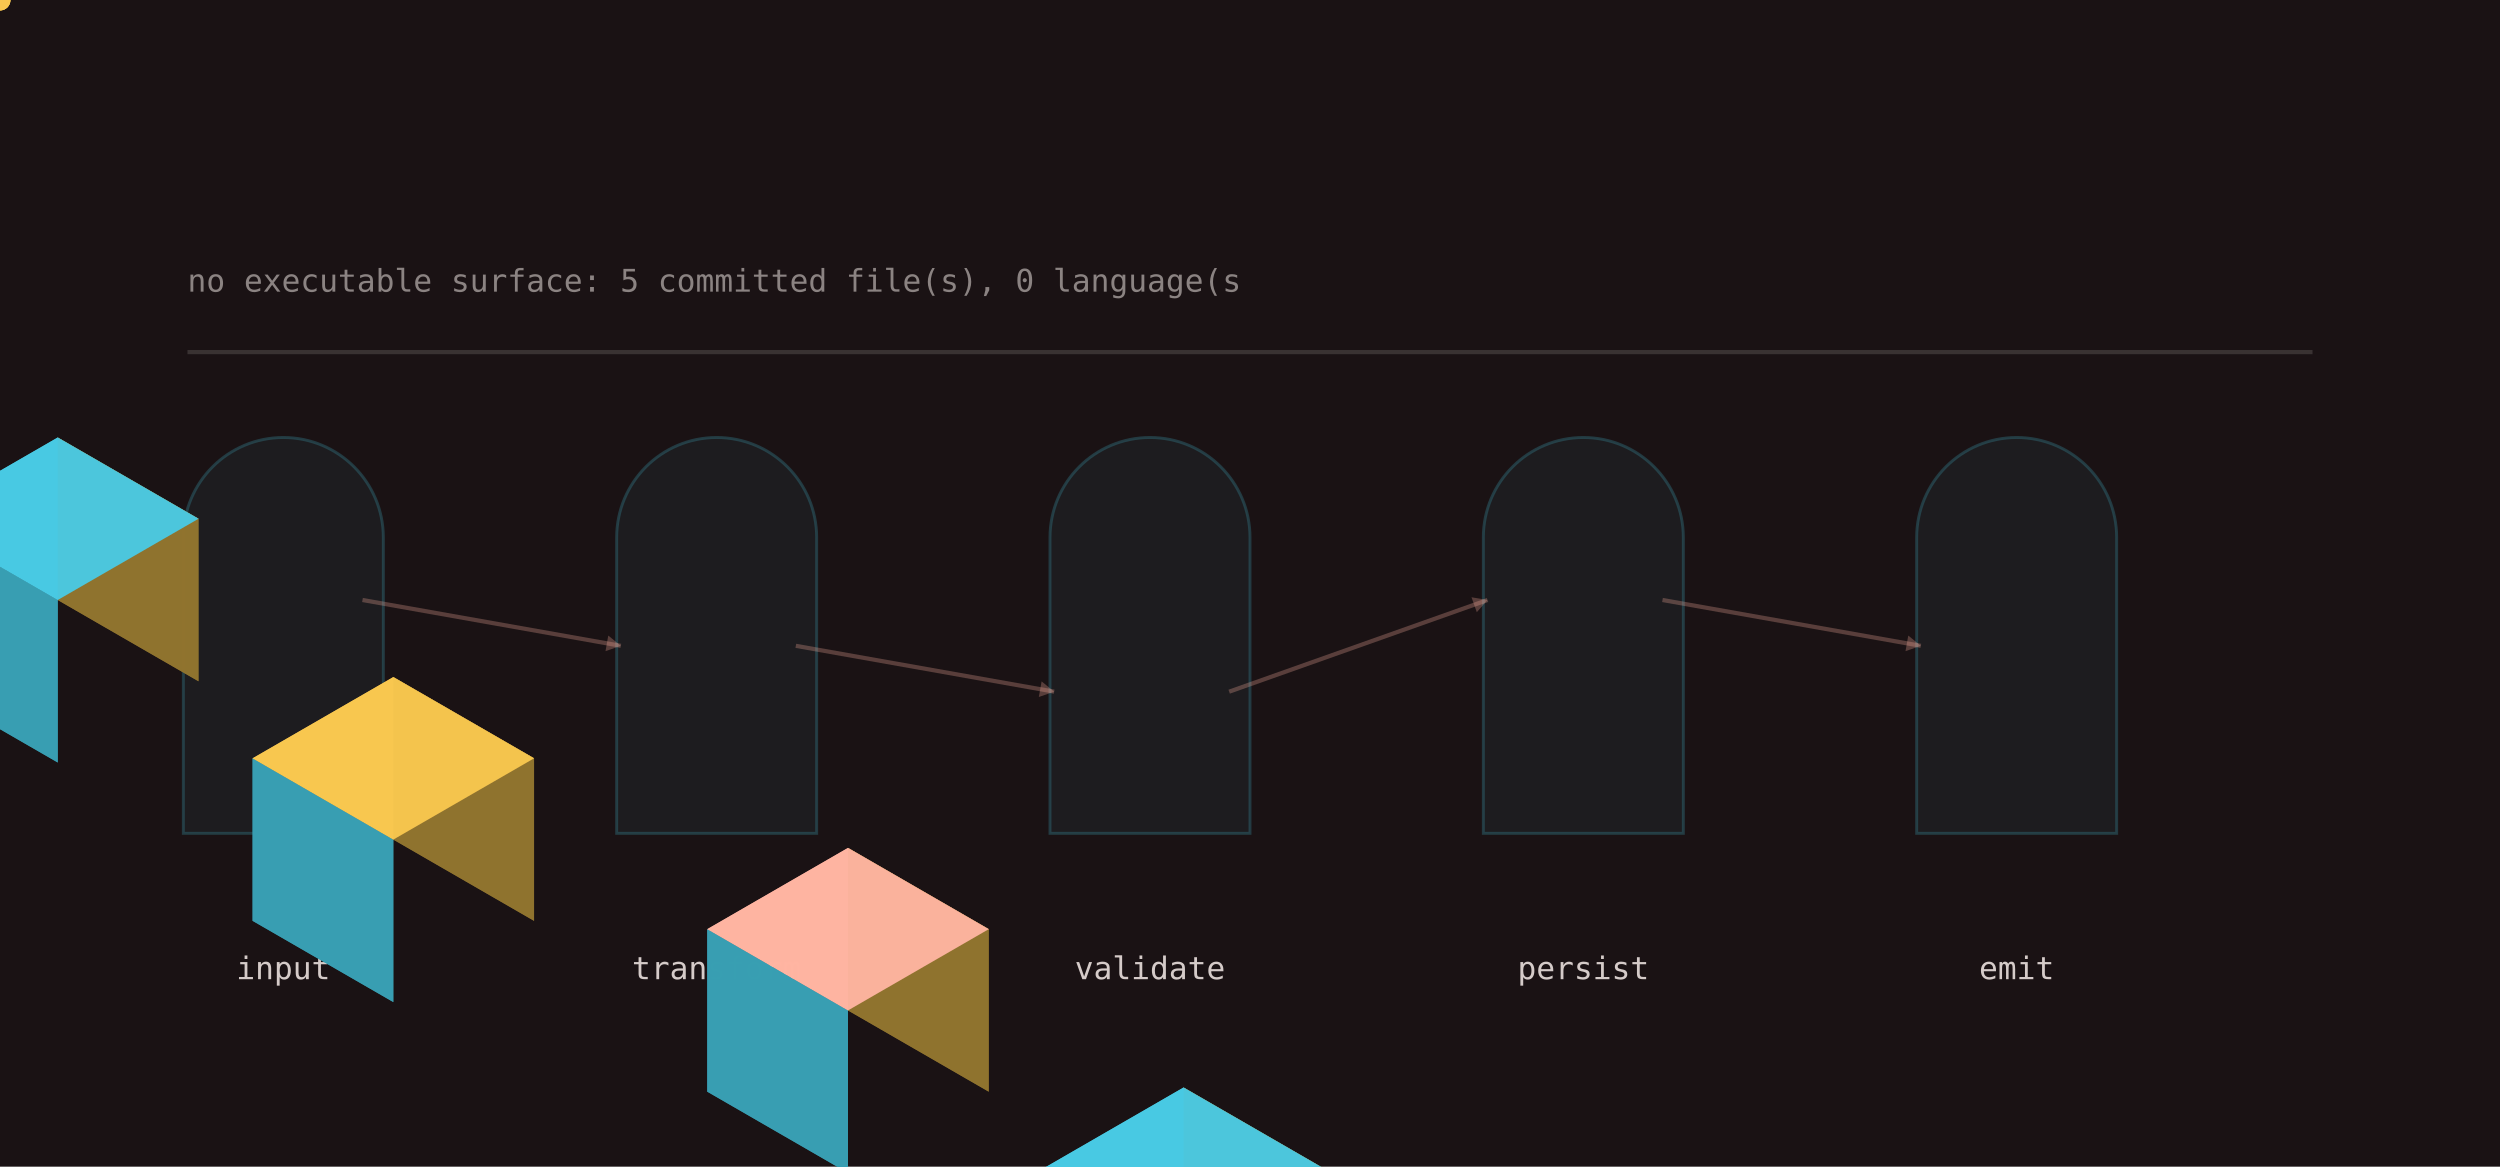
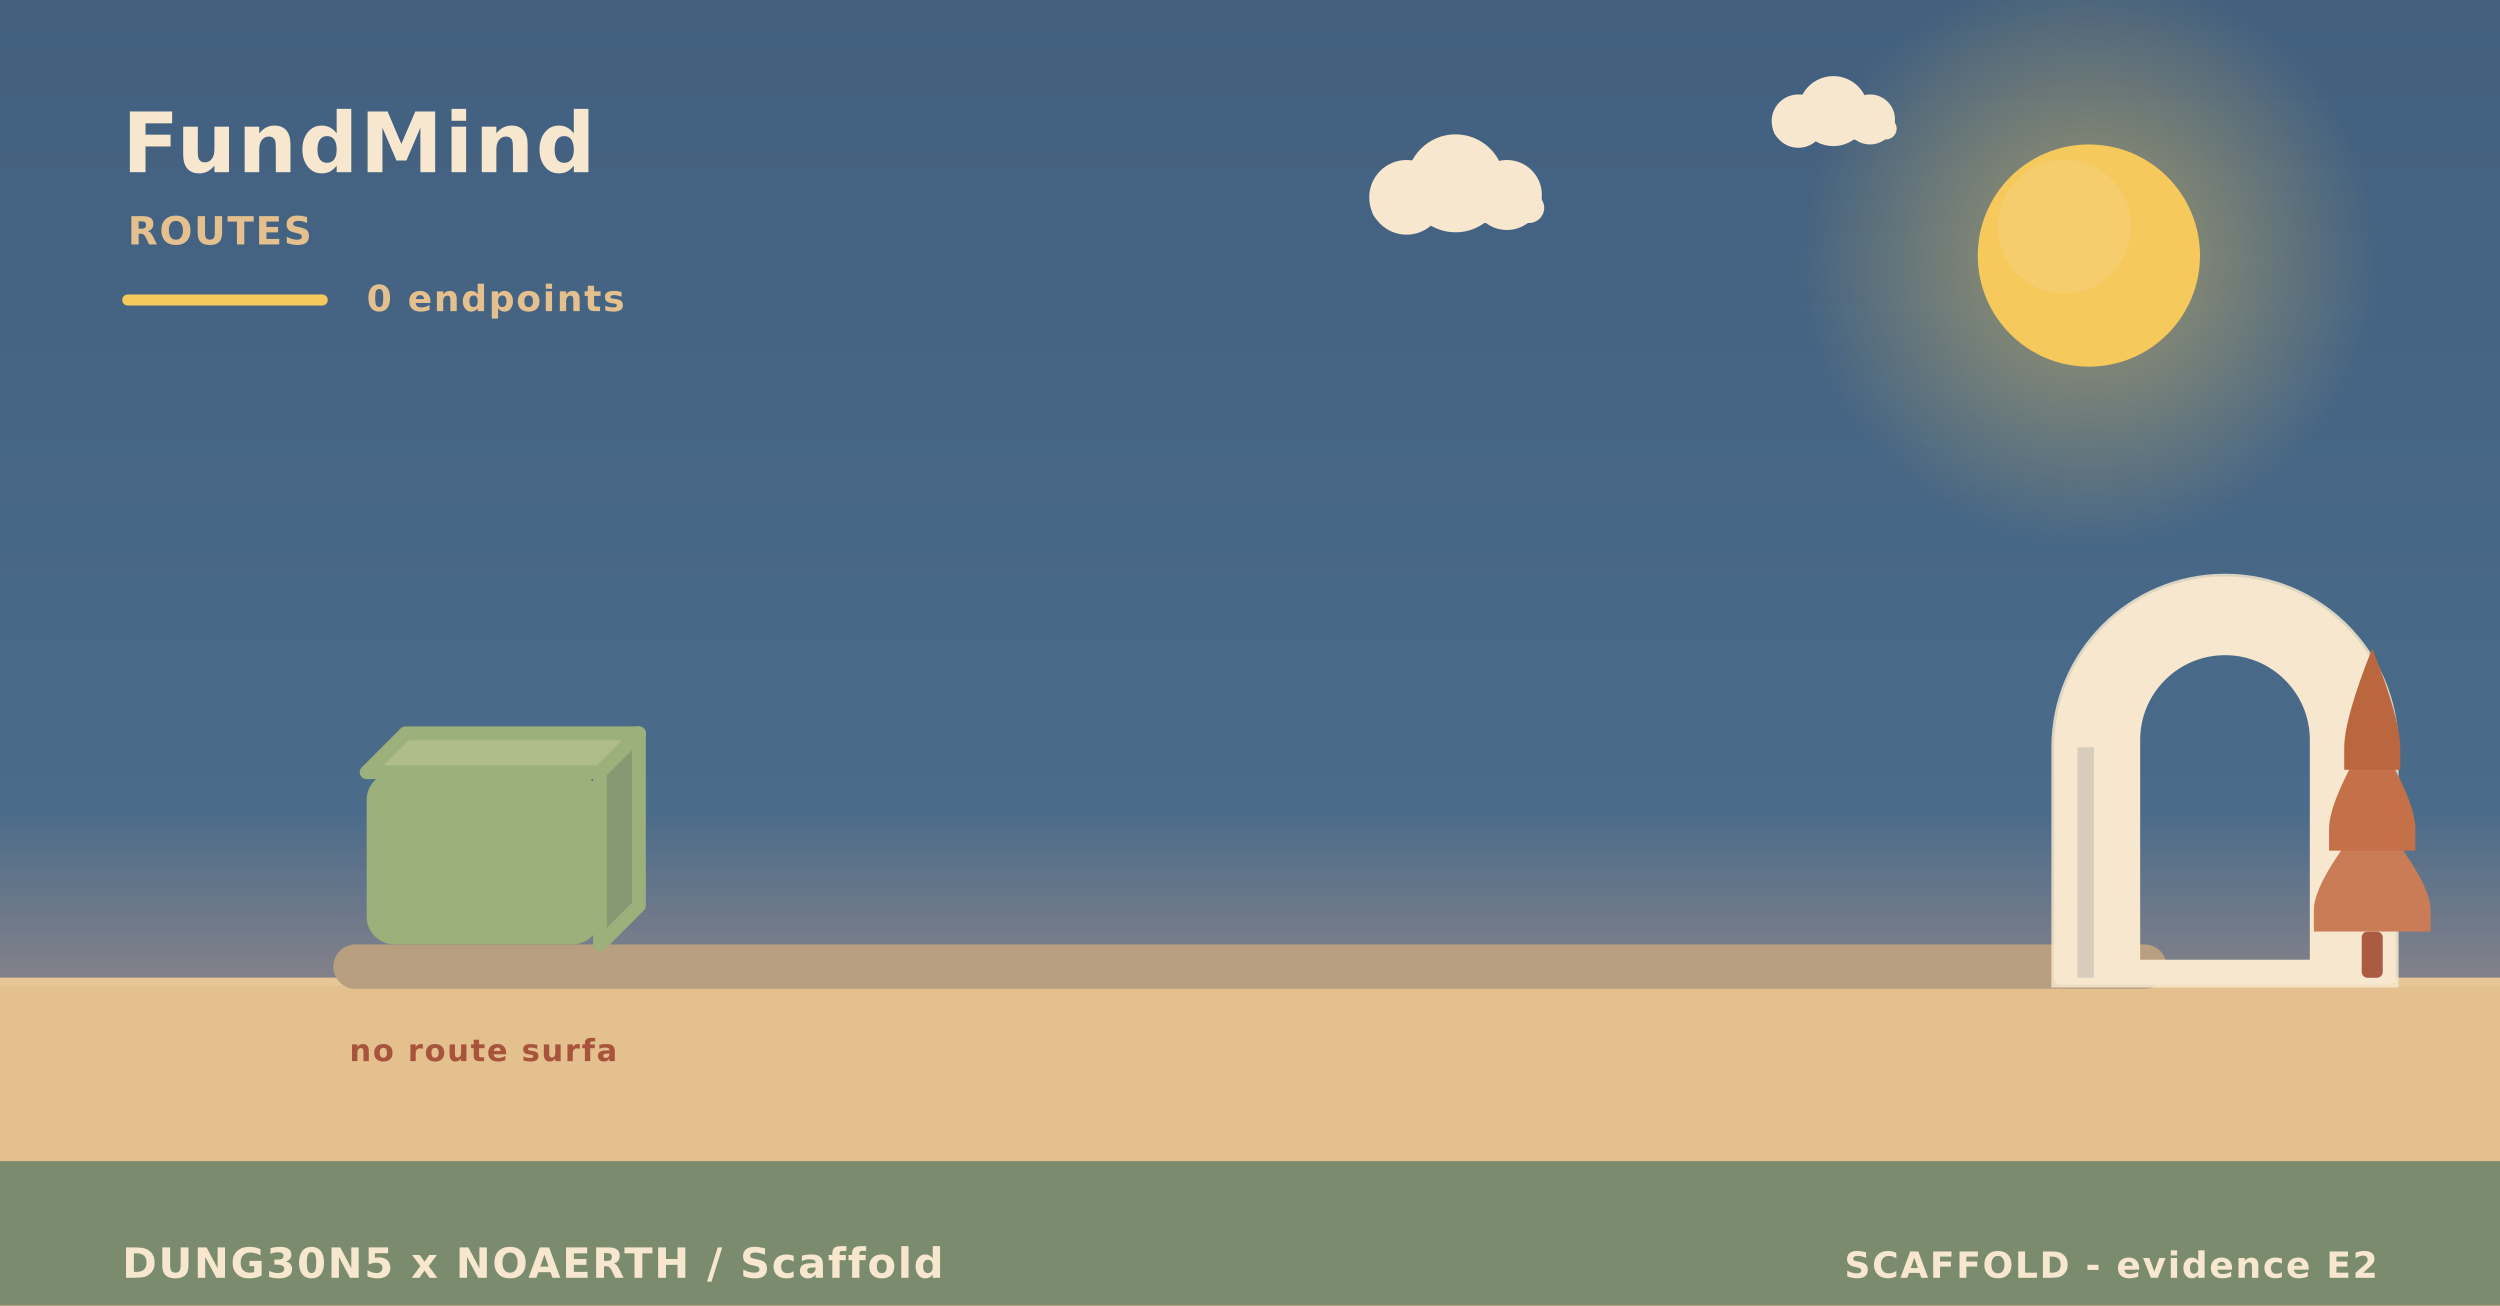
- <svg xmlns="http://www.w3.org/2000/svg" viewBox="0 0 1200 560" width="1200" height="560" role="img" aria-label="FundMind data flow">
-   <rect width="1200" height="560" fill="#1a1214" />
-   <defs>
-     <linearGradient id="gf" x1="0" y1="0" x2="1" y2="1">
-       <stop offset="0%" stop-color="#ffb4a2" />
-       <stop offset="100%" stop-color="#48cae4" />
-     </linearGradient>
-   </defs>
-   <path d="M88.00,400.00 L88.00,258.00 A48.00,48.00 0 0 1 184.00,258.00 L184.00,400.00 Z" fill="rgba(72,202,228,0.100)" opacity="0.55" stroke="rgba(72,202,228,0.400)" stroke-width="1.4" />
-   <polygon points="-133.37,173.00 -65.82,212.00 -65.82,134.00 -133.37,95.00" fill="#90732e" opacity="0.95" />
-   <polygon points="-200.92,212.00 -133.37,251.00 -133.37,173.00 -200.92,134.00" fill="#389eb2" opacity="0.95" />
-   <polygon points="-133.37,95.00 -65.82,134.00 -133.37,173.00 -200.92,134.00" fill="#ffb4a2" opacity="0.95" />
+ <svg xmlns="http://www.w3.org/2000/svg" width="900" height="470" viewBox="0 0 900 470" role="img" aria-label="FundMind - how data moves">
+   <linearGradient id="skyd" x1="0" y1="0" x2="0" y2="1">
+     <stop offset="0" stop-color="#425f7e" />
+     <stop offset="0.62" stop-color="#4a6b8a" />
+     <stop offset="1" stop-color="#f3ad8a" />
+   </linearGradient>
+   <rect width="900" height="470" fill="url(#skyd)" />
+   <radialGradient id="sund">
+     <stop offset="0.35" stop-color="#f5c95c" stop-opacity="0.34" />
+     <stop offset="1" stop-color="#f5c95c" stop-opacity="0" />
+   </radialGradient>
+   <circle cx="752" cy="92" r="104" fill="url(#sund)" />
+   <circle cx="752" cy="92" r="40" fill="#f5c95c" />
+   <circle cx="743.2" cy="81.6" r="24" fill="#f5d27e" opacity="0.5" />
  <g>
-     <polygon points="-133.37,173.00 -65.82,212.00 -65.82,134.00 -133.37,95.00" fill="#90732e" opacity="0.95" />
-     <polygon points="-200.92,212.00 -133.37,251.00 -133.37,173.00 -200.92,134.00" fill="#389eb2" opacity="0.95" />
-     <polygon points="-133.37,95.00 -65.82,134.00 -133.37,173.00 -200.92,134.00" fill="#ffb4a2" opacity="0.95" />
-     <animate attributeName="opacity" values="0.25;1.0;0.25" dur="3.708s" begin="0.0s" repeatCount="indefinite" />
+     <circle cx="524" cy="66" r="17.64" fill="#f6e7ce" />
+     <circle cx="506.36" cy="71.04" r="13.44" fill="#f6e7ce" />
+     <circle cx="542.48" cy="70.2" r="12.6" fill="#f6e7ce" />
+     <rect x="493.76" y="69.36" width="62.16" height="10.92" rx="5.46" fill="#f6e7ce" />
+     <animateTransform attributeName="transform" type="translate" values="0 0;24 0;0 0" dur="36s" begin="0s" repeatCount="indefinite" />
  </g>
-   <text x="136" y="470" font-family="ui-monospace,Menlo,monospace" font-size="15" fill="rgba(253,244,240,0.820)" text-anchor="middle">input</text>
-   <path d="M296.00,400.00 L296.00,258.00 A48.00,48.00 0 0 1 392.00,258.00 L392.00,400.00 Z" fill="rgba(72,202,228,0.100)" opacity="0.55" stroke="rgba(72,202,228,0.400)" stroke-width="1.4" />
-   <polygon points="27.71,288.00 95.26,327.00 95.26,249.00 27.71,210.00" fill="#90732e" opacity="0.95" />
-   <polygon points="-39.84,327.00 27.71,366.00 27.71,288.00 -39.84,249.00" fill="#389eb2" opacity="0.95" />
-   <polygon points="27.71,210.00 95.26,249.00 27.71,288.00 -39.84,249.00" fill="#48cae4" opacity="0.95" />
  <g>
-     <polygon points="27.71,288.00 95.26,327.00 95.26,249.00 27.71,210.00" fill="#90732e" opacity="0.95" />
-     <polygon points="-39.84,327.00 27.71,366.00 27.71,288.00 -39.84,249.00" fill="#389eb2" opacity="0.95" />
-     <polygon points="27.71,210.00 95.26,249.00 27.71,288.00 -39.84,249.00" fill="#48cae4" opacity="0.95" />
-     <animate attributeName="opacity" values="0.25;1.0;0.25" dur="3.708s" begin="0.4s" repeatCount="indefinite" />
+     <circle cx="660" cy="40" r="12.6" fill="#f6e7ce" />
+     <circle cx="647.4" cy="43.6" r="9.6" fill="#f6e7ce" />
+     <circle cx="673.2" cy="43" r="9" fill="#f6e7ce" />
+     <rect x="638.4" y="42.4" width="44.4" height="7.8" rx="3.9" fill="#f6e7ce" />
+     <animateTransform attributeName="transform" type="translate" values="0 0;-18 0;0 0" dur="46s" begin="3s" repeatCount="indefinite" />
  </g>
-   <text x="344" y="470" font-family="ui-monospace,Menlo,monospace" font-size="15" fill="rgba(253,244,240,0.820)" text-anchor="middle">transform</text>
-   <line x1="174.00" y1="288.00" x2="298.00" y2="310.00" stroke="rgba(255,180,162,0.500)" stroke-width="2.00" opacity="0.55" />
-   <polygon points="298.00,310.00 291.97,305.07 290.64,312.55" fill="rgba(255,180,162,0.500)" opacity="0.55" />
-   <g opacity="0.9">
-     <circle cx="0.00" cy="0.00" r="5.00" fill="#f9c74f" opacity="1.00" />
-     <animateTransform attributeName="transform" type="translate" values="174.00,288.00 298.00,310.00" dur="2.967s" begin="0.0s" repeatCount="indefinite" />
-     <animateTransform attributeName="transform" type="translate" values="298.00,310.00 174.00,288.00" dur="2.967s" begin="1.483s" repeatCount="indefinite" />
+   <rect x="0" y="352" width="900" height="118" fill="#e3c08d" />
+   <rect x="0" y="352" width="900" height="3" fill="#e6c596" />
+   <text x="44" y="62" font-family="Verdana,DejaVu Sans,sans-serif" font-size="30" font-weight="700" letter-spacing="0.6" fill="#f6e7ce" text-anchor="start">FundMind</text>
+   <text x="46" y="88" font-family="Verdana,DejaVu Sans,sans-serif" font-size="14" font-weight="700" letter-spacing="0.6" fill="#e3c08d" text-anchor="start">ROUTES</text>
+   <rect x="44" y="106" width="74" height="4" rx="2" fill="#f5c95c" />
+   <text x="132" y="112" font-family="Verdana,DejaVu Sans,sans-serif" font-size="13" font-weight="700" letter-spacing="0.6" fill="#e3c08d" text-anchor="start">0 endpoints</text>
+   <rect x="120" y="340" width="660" height="16" rx="8" fill="#b79f80" />
+   <g>
+     <path d="M132,278 L216,278 L230,264 L146,264 Z" fill="#afbc8c" stroke="#9bb07a" stroke-width="5" stroke-linejoin="round" />
+     <path d="M216,278 L230,264 L230,326 L216,340 Z" fill="#859972" stroke="#9bb07a" stroke-width="5" stroke-linejoin="round" />
+     <rect x="132" y="278" width="84" height="62" rx="10" fill="#9bb07a" />
+     <animateTransform attributeName="transform" type="translate" values="0 10;0 0" dur="0.8s" begin="0s" fill="freeze" />
  </g>
-   <path d="M504.00,400.00 L504.00,258.00 A48.00,48.00 0 0 1 600.00,258.00 L600.00,400.00 Z" fill="rgba(72,202,228,0.100)" opacity="0.55" stroke="rgba(72,202,228,0.400)" stroke-width="1.4" />
-   <polygon points="188.79,403.00 256.34,442.00 256.34,364.00 188.79,325.00" fill="#90732e" opacity="0.95" />
-   <polygon points="121.24,442.00 188.79,481.00 188.79,403.00 121.24,364.00" fill="#389eb2" opacity="0.95" />
-   <polygon points="188.79,325.00 256.34,364.00 188.79,403.00 121.24,364.00" fill="#f9c74f" opacity="0.95" />
-   <g>
-     <polygon points="188.79,403.00 256.34,442.00 256.34,364.00 188.79,325.00" fill="#90732e" opacity="0.95" />
-     <polygon points="121.24,442.00 188.79,481.00 188.79,403.00 121.24,364.00" fill="#389eb2" opacity="0.95" />
-     <polygon points="188.79,325.00 256.34,364.00 188.79,403.00 121.24,364.00" fill="#f9c74f" opacity="0.95" />
-     <animate attributeName="opacity" values="0.25;1.0;0.25" dur="3.708s" begin="0.8s" repeatCount="indefinite" />
-   </g>
-   <text x="552" y="470" font-family="ui-monospace,Menlo,monospace" font-size="15" fill="rgba(253,244,240,0.820)" text-anchor="middle">validate</text>
-   <line x1="382.00" y1="310.00" x2="506.00" y2="332.00" stroke="rgba(255,180,162,0.500)" stroke-width="2.00" opacity="0.55" />
-   <polygon points="506.00,332.00 499.97,327.07 498.64,334.55" fill="rgba(255,180,162,0.500)" opacity="0.55" />
-   <g opacity="0.9">
-     <circle cx="0.00" cy="0.00" r="5.00" fill="#f9c74f" opacity="1.00" />
-     <animateTransform attributeName="transform" type="translate" values="382.00,310.00 506.00,332.00" dur="2.967s" begin="0.45s" repeatCount="indefinite" />
-     <animateTransform attributeName="transform" type="translate" values="506.00,332.00 382.00,310.00" dur="2.967s" begin="1.933s" repeatCount="indefinite" />
-   </g>
-   <path d="M712.00,400.00 L712.00,258.00 A48.00,48.00 0 0 1 808.00,258.00 L808.00,400.00 Z" fill="rgba(72,202,228,0.100)" opacity="0.55" stroke="rgba(72,202,228,0.400)" stroke-width="1.4" />
-   <polygon points="407.03,485.00 474.58,524.00 474.58,446.00 407.03,407.00" fill="#90732e" opacity="0.95" />
-   <polygon points="339.48,524.00 407.03,563.00 407.03,485.00 339.48,446.00" fill="#389eb2" opacity="0.95" />
-   <polygon points="407.03,407.00 474.58,446.00 407.03,485.00 339.48,446.00" fill="#ffb4a2" opacity="0.95" />
-   <g>
-     <polygon points="407.03,485.00 474.58,524.00 474.58,446.00 407.03,407.00" fill="#90732e" opacity="0.95" />
-     <polygon points="339.48,524.00 407.03,563.00 407.03,485.00 339.48,446.00" fill="#389eb2" opacity="0.95" />
-     <polygon points="407.03,407.00 474.58,446.00 407.03,485.00 339.48,446.00" fill="#ffb4a2" opacity="0.95" />
-     <animate attributeName="opacity" values="0.25;1.0;0.25" dur="3.708s" begin="1.2s" repeatCount="indefinite" />
-   </g>
-   <text x="760" y="470" font-family="ui-monospace,Menlo,monospace" font-size="15" fill="rgba(253,244,240,0.820)" text-anchor="middle">persist</text>
-   <line x1="590.00" y1="332.00" x2="714.00" y2="288.00" stroke="rgba(255,180,162,0.500)" stroke-width="2.00" opacity="0.55" />
-   <polygon points="714.00,288.00 706.32,286.69 708.86,293.86" fill="rgba(255,180,162,0.500)" opacity="0.55" />
-   <g opacity="0.9">
-     <circle cx="0.00" cy="0.00" r="5.00" fill="#f9c74f" opacity="1.00" />
-     <animateTransform attributeName="transform" type="translate" values="590.00,332.00 714.00,288.00" dur="2.967s" begin="0.9s" repeatCount="indefinite" />
-     <animateTransform attributeName="transform" type="translate" values="714.00,288.00 590.00,332.00" dur="2.967s" begin="2.383s" repeatCount="indefinite" />
-   </g>
-   <path d="M920.00,400.00 L920.00,258.00 A48.00,48.00 0 0 1 1016.00,258.00 L1016.00,400.00 Z" fill="rgba(72,202,228,0.100)" opacity="0.55" stroke="rgba(72,202,228,0.400)" stroke-width="1.4" />
-   <polygon points="568.11,600.00 635.66,639.00 635.66,561.00 568.11,522.00" fill="#90732e" opacity="0.95" />
-   <polygon points="500.56,639.00 568.11,678.00 568.11,600.00 500.56,561.00" fill="#389eb2" opacity="0.95" />
-   <polygon points="568.11,522.00 635.66,561.00 568.11,600.00 500.56,561.00" fill="#48cae4" opacity="0.95" />
-   <g>
-     <polygon points="568.11,600.00 635.66,639.00 635.66,561.00 568.11,522.00" fill="#90732e" opacity="0.95" />
-     <polygon points="500.56,639.00 568.11,678.00 568.11,600.00 500.56,561.00" fill="#389eb2" opacity="0.95" />
-     <polygon points="568.11,522.00 635.66,561.00 568.11,600.00 500.56,561.00" fill="#48cae4" opacity="0.95" />
-     <animate attributeName="opacity" values="0.25;1.0;0.25" dur="3.708s" begin="1.6s" repeatCount="indefinite" />
-   </g>
-   <text x="968" y="470" font-family="ui-monospace,Menlo,monospace" font-size="15" fill="rgba(253,244,240,0.820)" text-anchor="middle">emit</text>
-   <line x1="798.00" y1="288.00" x2="922.00" y2="310.00" stroke="rgba(255,180,162,0.500)" stroke-width="2.00" opacity="0.55" />
-   <polygon points="922.00,310.00 915.97,305.07 914.64,312.55" fill="rgba(255,180,162,0.500)" opacity="0.55" />
-   <g opacity="0.9">
-     <circle cx="0.00" cy="0.00" r="5.00" fill="#f9c74f" opacity="1.00" />
-     <animateTransform attributeName="transform" type="translate" values="798.00,288.00 922.00,310.00" dur="2.967s" begin="1.35s" repeatCount="indefinite" />
-     <animateTransform attributeName="transform" type="translate" values="922.00,310.00 798.00,288.00" dur="2.967s" begin="2.833s" repeatCount="indefinite" />
-   </g>
-   <rect x="90.00" y="168.00" width="1020.00" height="2.00" rx="0.00" fill="rgba(253,244,240,0.140)" opacity="1.00" />
-   <text x="90" y="140" font-family="ui-monospace,Menlo,monospace" font-size="15" fill="rgba(253,244,240,0.500)">no executable surface: 5 committed file(s), 0 language(s</text>
+   <text x="174" y="382" font-family="Verdana,DejaVu Sans,sans-serif" font-size="11" font-weight="700" letter-spacing="0.6" fill="#a8543c" text-anchor="middle">no route surfa</text>
+   <path d="M742,352 L742,269.04 A59,59 0 0 1 860,269.04 L860,352 Z M767.96,348 L767.96,266.4 A33.04,33.04 0 0 1 834.04,266.4 L834.04,348 Z" fill="#f6e7ce" fill-rule="evenodd" stroke="#f6e7ce" stroke-width="5" stroke-linejoin="round" />
+   <path d="M742,352 L742,269.04 A59,59 0 0 1 860,269.04 L860,352 Z" fill="none" stroke="#f6e7ce" stroke-width="7" stroke-linecap="round" opacity="0.85" />
+   <rect x="747.9" y="269.04" width="5.9" height="82.96" fill="#d7cdbc" />
+   <rect x="850.22" y="335.36" width="7.56" height="16.64" rx="2.1" fill="#ac5b43" />
+   <path d="M854,291.68 Q833,317.01 833,327.5 Q833,335.36 833,335.36 L875,335.36 Q875,335.36 875,327.5 Q875,317.01 854,291.68 Z" fill="#c97c56" />
+   <path d="M854,262.56 Q838.46,287.89 838.46,298.38 Q838.46,306.24 838.46,306.24 L869.54,306.24 Q869.54,306.24 869.54,298.38 Q869.54,287.89 854,262.56 Z" fill="#c47048" />
+   <path d="M854,233.44 Q843.92,258.77 843.92,269.26 Q843.92,277.12 843.92,277.12 L864.08,277.12 Q864.08,277.12 864.08,269.26 Q864.08,258.77 854,233.44 Z" fill="#ba663f" />
+   <rect x="0" y="418" width="900" height="52" rx="0" fill="#75886c" opacity="0.94" />
+   <text x="44" y="460" font-family="Verdana,DejaVu Sans,sans-serif" font-size="15" font-weight="700" letter-spacing="0.6" fill="#f6e7ce" text-anchor="start">DUNG30N5 x NOAERTH  /  Scaffold</text>
+   <text x="856" y="460" font-family="Verdana,DejaVu Sans,sans-serif" font-size="13" font-weight="700" letter-spacing="0.6" fill="#f6e7ce" text-anchor="end">SCAFFOLD  -  evidence E2</text>
</svg>
